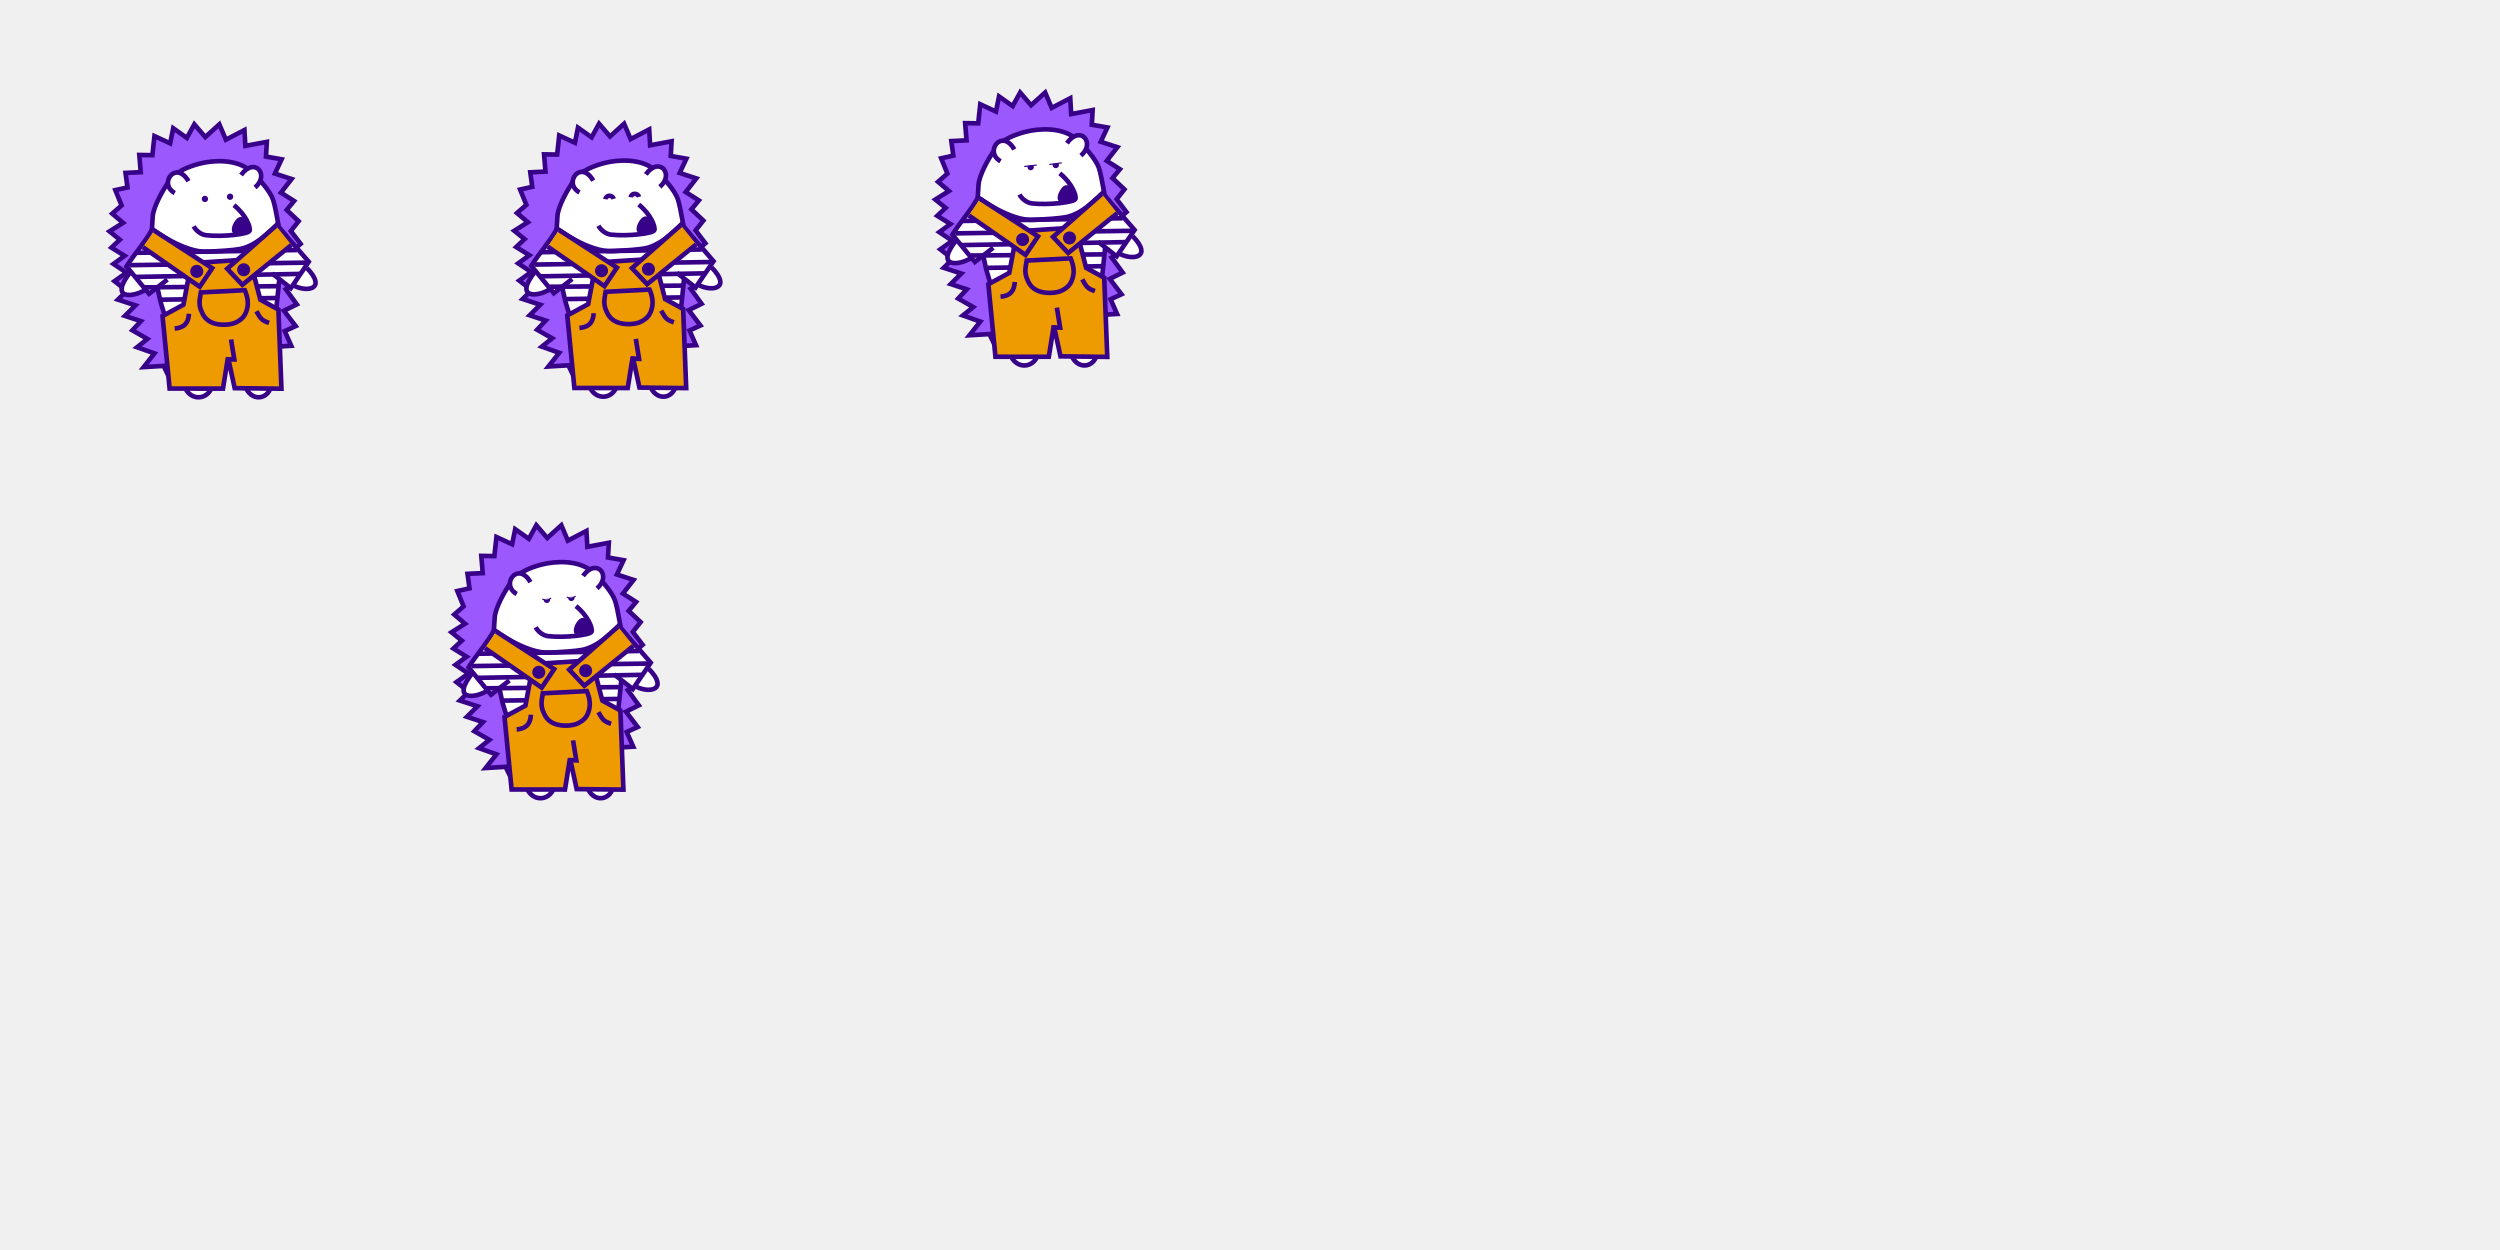
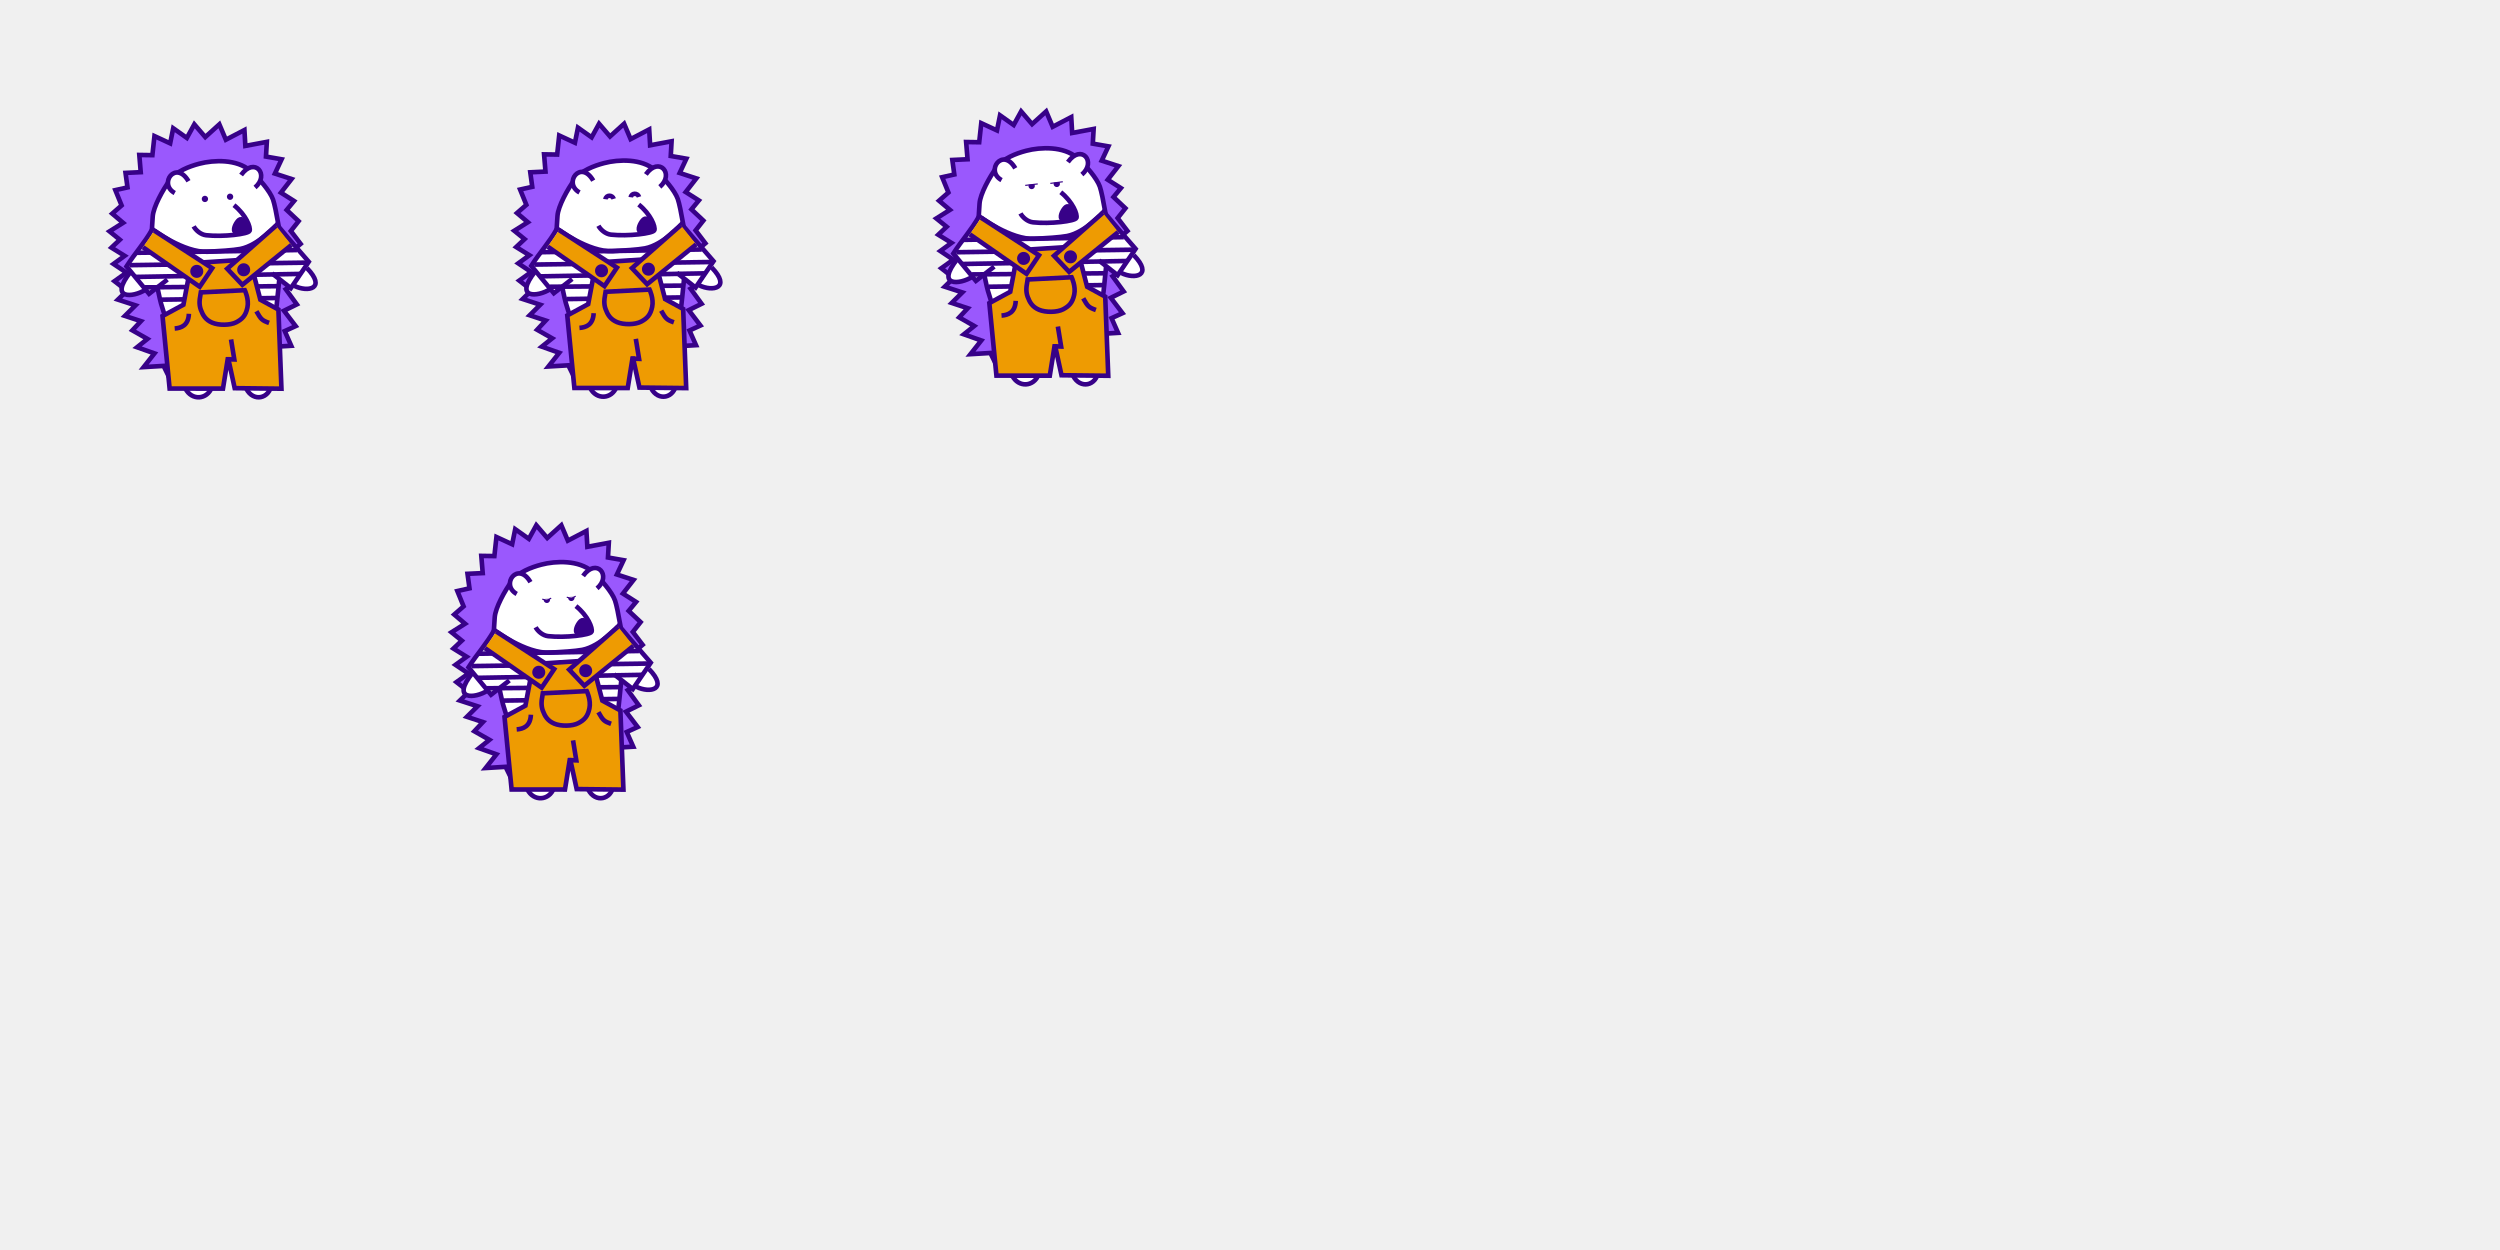
<svg xmlns="http://www.w3.org/2000/svg" xmlns:xlink="http://www.w3.org/1999/xlink" width="6480" height="3240" viewBox="0 0 540 270" version="1.1" id="svg1">
  <defs id="defs1">
    <linearGradient id="swatch44">
      <stop style="stop-color:#ff80f1;stop-opacity:1;" offset="0" id="stop44" />
    </linearGradient>
    <linearGradient id="swatch43">
      <stop style="stop-color:#ff80f1;stop-opacity:1;" offset="0" id="stop43" />
    </linearGradient>
    <pattern xlink:href="#pattern12" preserveAspectRatio="xMidYMid" id="pattern15" patternTransform="translate(-4.2089842e-6,-2.1347655e-5)" />
    <pattern xlink:href="#pattern11" preserveAspectRatio="xMidYMid" id="pattern13" patternTransform="translate(-4.2089842e-6,-1.1347656e-5)" />
    <pattern patternUnits="userSpaceOnUse" width="145.163" height="23.961" patternTransform="translate(194.6471,528.9346)" preserveAspectRatio="xMidYMid" id="pattern11">
      <rect style="fill:#ffffff;stroke:#6002ee;stroke-width:12;stroke-dasharray:none" id="rect11-6" width="133.163" height="11.961" x="6" y="6" rx="18" />
    </pattern>
    <pattern patternUnits="userSpaceOnUse" width="145.163" height="23.961" patternTransform="translate(194.6471,528.9346)" preserveAspectRatio="xMidYMid" id="pattern12">
      <rect style="fill:url(#pattern13);stroke:none" width="145.163" height="23.961" x="0" y="0" id="rect12" />
    </pattern>
    <pattern patternUnits="userSpaceOnUse" width="145.163" height="23.961" patternTransform="translate(194.6471,528.9346)" preserveAspectRatio="xMidYMid" id="pattern14">
      <rect style="fill:url(#pattern15);stroke:none" width="145.163" height="23.961" x="0" y="0" id="rect13" />
    </pattern>
  </defs>
  <g id="layer1">
    <path style="fill:#9a58fd;fill-opacity:1;stroke:#370188;stroke-width:1;stroke-dasharray:none;stroke-opacity:1" d="m 35.334,79.037 -4.307,0.258 2.336,-2.958 -3.76,-1.331 2.241,-1.799 -3.254,-1.854 1.849,-1.983 -3.461,-1.138 2.287,-2.277 -3.8,-1.238 1.934,-1.892 -2.671,-2.092 2.586,-1.846 -2.8,-1.876 2.409,-1.753 -2.854,-1.769 1.811,-1.707 -2.225,-1.808 2.933,-1.845 -2.348,-1.985 2.025,-1.769 -1.349,-3.307 2.623,-0.586 -0.428,-3.136 3.285,-0.155 -0.306,-3.72 2.825,0.044 0.446,-4.121 3.393,1.567 0.66,-3.259 2.948,2.09 1.612,-2.936 2.364,2.751 3.04,-2.751 1.408,3.323 4.011,-2.093 0.2,3.426 4.639,-0.868 -0.184,3.176 3.374,0.587 -1.444,3.084 3.596,1.176 -2.297,2.947 2.842,1.806 -1.599,1.93 2.574,2.425 -1.678,2.122 2.116,2.781 -1.894,1.604 1.34,3.322 -2.36,0.74 2.29,2.536 -2.58,1.597 2.383,3.272 -2.773,1.37 2.524,3.319 -2.362,1.077 1.403,3.173 -3.911,0.235 0.412,3.823 -2.803,-1.443 -0.783,3.357 -3.374,-1.676 -0.955,2.231 -2.432,-3.235 -1.76,4.24 -2.357,-2.546 -2.475,2.462 -2.847,-1.89 -2.971,1.484 z" id="path1" />
    <path style="fill:#ffffff;fill-opacity:1;stroke:#370188;stroke-width:1;stroke-dasharray:none;stroke-opacity:1" d="m 35.593,68.099 c 0,0 -0.256,-0.61 -0.81,-2.545 -0.554,-1.935 -2.055,-10.077 -2.055,-10.077 -0.209,-1.84 0.107,-6.347 0.261,-8.716 0.134,-2.065 2.166,-5.765 3.723,-7.888 1.354,-1.847 4.136,-2.934 6.344,-3.512 3.147,-0.825 8.102,-1.002 10.994,1.503 1.911,1.656 4.29,4.432 4.924,6.246 0.625,1.791 1.808,8.872 1.988,11.273 0,0 -0.892,8.241 -1.021,9.808 -0.129,1.567 -0.291,2.469 -0.291,2.469" id="path24-7" />
    <circle style="fill:#370189;fill-opacity:1;stroke:#370188;stroke-width:0;stroke-dasharray:none;stroke-opacity:1" id="path2-9" cx="49.694" cy="42.497" r="0.687" />
    <circle style="fill:#370189;fill-opacity:1;stroke:#370188;stroke-width:0;stroke-dasharray:none;stroke-opacity:1" id="path2-9-9" cx="44.261" cy="42.969" r="0.687" />
    <path style="fill:#ffffff;fill-opacity:1;stroke:#370188;stroke-width:1;stroke-dasharray:none;stroke-opacity:1" d="m 50.533,44.317 c 2.627,2.108 3.646,4.812 3.383,5.54 -0.255,0.706 -5.71,1.355 -9.389,0.954 -1.178,-0.128 -2.259,-1.095 -2.696,-1.919" id="path7" />
    <path style="fill:#370188;fill-opacity:1;stroke:#370188;stroke-width:1.44;stroke-dasharray:none;stroke-opacity:1" d="m 51.928,47.587 c -0.422,0.142 -1.208,1.38 -1.143,2.086 0.065,0.706 1.394,-0.087 1.394,-0.087 l 0.909,-0.258 -0.336,-1.051 c 0,0 -0.402,-0.832 -0.824,-0.69 z" id="path8" />
    <path style="fill:#ffffff;fill-opacity:1;stroke:#370188;stroke-width:1;stroke-dasharray:none;stroke-opacity:1" d="m 57.664,75.227 c 0,0 1.315,5.244 1,7.686 -0.423,3.274 -3.94,3.976 -5.448,1.082 -1.099,-2.11 -3.198,-7.358 -3.198,-7.358" id="path11-9" />
    <path style="fill:#ffffff;fill-opacity:1;stroke:#370188;stroke-width:1;stroke-dasharray:none;stroke-opacity:1" d="m 47.549,76.965 c 0,0 -0.841,4.155 -1.78,6.67 -1.028,2.754 -4.379,2.953 -5.729,0.283 -1.769,-3.499 -1.676,-8.168 -1.676,-8.168" id="path12" />
    <path style="fill:#ffffff;fill-opacity:1;stroke:#370188;stroke-width:1;stroke-dasharray:none;stroke-opacity:1" d="m 28.258,58.653 c -4.88,6.108 0.451,5.674 3.177,3.923" id="path10-71" />
    <path style="fill:#ffffff;fill-opacity:1;stroke:#370188;stroke-width:1;stroke-dasharray:none;stroke-opacity:1" d="m 66.298,57.904 c 4.307,4.454 0.225,5.299 -2.727,3.839" id="path9-6" />
    <path style="fill:#ffffff;fill-opacity:1;stroke:#370189;stroke-width:1;stroke-dasharray:none;stroke-opacity:1" d="m 36.157,60.384 -3.96,3.074 -4.871,-5.913 c 1.954,-3.032 3.781,-4.91 5.57,-8.033 0,0 6.815,5.145 12.021,4.864 2.255,-0.122 5.473,-0.313 6.984,-0.604 3.966,-0.765 7.902,-5.247 7.902,-5.247 l 2.483,2.941 4.405,5.08 -3.875,5.689 -4.049,-3.182" id="path13-4" />
    <path style="fill:#ffdb00;fill-opacity:1;stroke:#370188;stroke-width:1;stroke-dasharray:none;stroke-opacity:1" d="m 29.41,54.604 34.73,-0.592 m -36.183,3.265 38.469,-0.556 m -37.117,3.093 35.507,-0.65 m -33.494,2.904 28.551,-0.25 m -24.941,2.911 24.837,-0.361" id="path30-0" />
    <path style="fill:#ee9b02;fill-opacity:1;stroke:#370188;stroke-width:1;stroke-dasharray:none;stroke-opacity:1" d="m 41.317,56.844 12.648,-0.834 2.268,8.722 3.902,2.134 0.656,17.093 -10.099,-0.115 -1.445,-6.646 -1.084,6.74 -11.526,-0.008 -1.533,-15.665 4.515,-2.447 z" id="path16" />
    <path style="fill:none;stroke:#370188;stroke-width:1;stroke-dasharray:none;stroke-opacity:1" d="m 43.378,63.155 9.5,-0.476 c 0,0 0.938,1.949 0.567,3.724 -0.371,1.775 -1.102,2.507 -2.388,3.195 -1.286,0.687 -3.794,0.714 -5.222,0.104 -1.428,-0.609 -2.01,-1.601 -2.458,-2.807 -0.448,-1.207 -0.205,-2.439 -0.205,-2.439 z" id="path17" />
    <path style="fill:none;stroke:#370189;stroke-width:1;stroke-dasharray:none;stroke-opacity:1" d="m 48.821,77.591 1.788,0.05 -0.702,-4.319" id="path19-6" />
    <path style="fill:#ffffff;fill-opacity:1;stroke:#370188;stroke-width:1;stroke-dasharray:none;stroke-opacity:1" d="m 52.075,37.799 c 2.882,-4.04 6.262,-0.066 3.014,2.695" id="path25-21" />
    <path style="fill:#ffffff;fill-opacity:1;stroke:#370188;stroke-width:1;stroke-dasharray:none;stroke-opacity:1" d="m 37.744,41.696 c -3.632,-2.011 0.285,-7.214 2.965,-2.551" id="path25-0" />
    <path style="fill:none;fill-opacity:1;stroke:#370188;stroke-width:1;stroke-dasharray:none;stroke-opacity:1" d="m 37.734,70.956 c 1.425,-0.11 2.96,-0.658 3.069,-3.179" id="path26-9" />
    <path style="fill:none;fill-opacity:1;stroke:#370188;stroke-width:1;stroke-dasharray:none;stroke-opacity:1" d="m 55.382,67.229 c 0.987,1.754 1.206,1.973 2.74,2.521" id="path27-1" />
    <path style="fill:#ee9b02;fill-opacity:1;stroke:#370188;stroke-width:1;stroke-dasharray:none;stroke-opacity:1" d="m 30.877,53.408 12.257,8.529 2.695,-4.004 -12.495,-8.11" id="path28-4" />
    <ellipse style="fill:#370188;fill-opacity:1;stroke:#370188;stroke-width:0;stroke-dasharray:none;stroke-opacity:1" id="path2-5-0-6" cx="42.502" cy="58.612" rx="1.406" ry="1.409" />
    <path style="fill:#ee9b02;fill-opacity:1;stroke:#370188;stroke-width:1;stroke-dasharray:none;stroke-opacity:1" d="m 59.614,48.76 -10.541,9.285 3.274,3.474 10.596,-8.595" id="path29-0" />
    <ellipse style="fill:#370188;fill-opacity:1;stroke:#370188;stroke-width:0;stroke-dasharray:none;stroke-opacity:1" id="path2-5-0" cx="52.635" cy="58.271" rx="1.406" ry="1.409" />
    <path style="fill:#9a58fd;fill-opacity:1;stroke:#370188;stroke-width:1;stroke-dasharray:none;stroke-opacity:1" d="m 122.762,78.908 -4.307,0.258 2.336,-2.958 -3.76,-1.331 2.241,-1.799 -3.254,-1.854 1.849,-1.983 -3.461,-1.138 2.287,-2.277 -3.8,-1.238 1.934,-1.892 -2.671,-2.092 2.586,-1.846 -2.8,-1.876 2.409,-1.753 -2.854,-1.769 1.811,-1.707 -2.225,-1.808 2.933,-1.845 -2.348,-1.985 2.025,-1.769 -1.349,-3.307 2.623,-0.586 -0.428,-3.136 3.285,-0.155 -0.306,-3.72 2.825,0.044 0.446,-4.121 3.393,1.567 0.66,-3.259 2.948,2.09 1.612,-2.936 2.364,2.751 3.04,-2.751 1.408,3.323 4.011,-2.093 0.2,3.426 4.639,-0.868 -0.184,3.176 3.374,0.587 -1.444,3.084 3.596,1.176 -2.297,2.947 2.842,1.806 -1.599,1.93 2.574,2.425 -1.678,2.122 2.116,2.781 -1.894,1.604 1.34,3.322 -2.36,0.74 2.29,2.536 -2.58,1.597 2.383,3.272 -2.773,1.37 2.524,3.319 -2.362,1.077 1.403,3.173 -3.911,0.235 0.412,3.823 -2.803,-1.443 -0.783,3.357 -3.374,-1.676 -0.955,2.231 -2.432,-3.235 -1.76,4.24 -2.357,-2.546 -2.475,2.462 -2.847,-1.89 -2.971,1.484 z" id="path1-4" />
    <path style="fill:#ffffff;fill-opacity:1;stroke:#370188;stroke-width:1;stroke-dasharray:none;stroke-opacity:1" d="m 123.021,67.97 c 0,0 -0.256,-0.61 -0.81,-2.545 -0.554,-1.935 -2.055,-10.077 -2.055,-10.077 -0.209,-1.84 0.107,-6.347 0.261,-8.716 0.134,-2.065 2.166,-5.765 3.723,-7.888 1.354,-1.847 4.136,-2.934 6.344,-3.512 3.147,-0.825 8.102,-1.002 10.994,1.503 1.911,1.656 4.29,4.432 4.924,6.246 0.625,1.791 1.808,8.872 1.988,11.273 0,0 -0.892,8.241 -1.021,9.808 -0.129,1.567 -0.291,2.469 -0.291,2.469" id="path24-7-4" />
    <path style="fill:#ffffff;fill-opacity:1;stroke:#370188;stroke-width:1;stroke-dasharray:none;stroke-opacity:1" d="m 137.962,44.189 c 2.627,2.108 3.646,4.812 3.383,5.54 -0.255,0.706 -5.71,1.355 -9.389,0.954 -1.178,-0.128 -2.259,-1.095 -2.696,-1.919" id="path7-8" />
    <path style="fill:#370188;fill-opacity:1;stroke:#370188;stroke-width:1.44;stroke-dasharray:none;stroke-opacity:1" d="m 139.357,47.459 c -0.422,0.142 -1.208,1.38 -1.143,2.086 0.065,0.706 1.394,-0.087 1.394,-0.087 l 0.909,-0.258 -0.336,-1.051 c 0,0 -0.402,-0.832 -0.824,-0.69 z" id="path8-9" />
    <path style="fill:#ffffff;fill-opacity:1;stroke:#370188;stroke-width:1;stroke-dasharray:none;stroke-opacity:1" d="m 145.092,75.098 c 0,0 1.315,5.244 1,7.686 -0.423,3.274 -3.94,3.976 -5.448,1.082 -1.099,-2.11 -3.198,-7.358 -3.198,-7.358" id="path11-9-6" />
    <path style="fill:#ffffff;fill-opacity:1;stroke:#370188;stroke-width:1;stroke-dasharray:none;stroke-opacity:1" d="m 134.977,76.836 c 0,0 -0.841,4.155 -1.78,6.67 -1.028,2.754 -4.379,2.953 -5.729,0.283 -1.769,-3.499 -1.676,-8.168 -1.676,-8.168" id="path12-9" />
    <path style="fill:#ffffff;fill-opacity:1;stroke:#370188;stroke-width:1;stroke-dasharray:none;stroke-opacity:1" d="m 115.687,58.525 c -4.88,6.108 0.451,5.674 3.177,3.923" id="path10-71-1" />
    <path style="fill:#ffffff;fill-opacity:1;stroke:#370188;stroke-width:1;stroke-dasharray:none;stroke-opacity:1" d="m 153.726,57.775 c 4.307,4.454 0.225,5.299 -2.727,3.839" id="path9-6-6" />
    <path style="fill:#ffffff;fill-opacity:1;stroke:#370189;stroke-width:1;stroke-dasharray:none;stroke-opacity:1" d="m 123.586,60.255 -3.96,3.074 -4.871,-5.913 c 1.954,-3.032 3.781,-4.91 5.57,-8.033 0,0 6.815,5.145 12.021,4.864 2.255,-0.122 5.473,-0.313 6.984,-0.604 3.966,-0.765 7.902,-5.247 7.902,-5.247 l 2.483,2.941 4.405,5.08 -3.875,5.689 -4.049,-3.182" id="path13-4-6" />
    <path style="fill:#ffdb00;fill-opacity:1;stroke:#370188;stroke-width:1;stroke-dasharray:none;stroke-opacity:1" d="m 116.839,54.476 34.73,-0.592 m -36.183,3.265 38.469,-0.556 m -37.117,3.093 35.507,-0.65 m -33.494,2.904 28.551,-0.25 m -24.941,2.911 24.837,-0.361" id="path30-0-9" />
    <path style="fill:#ee9b02;fill-opacity:1;stroke:#370188;stroke-width:1;stroke-dasharray:none;stroke-opacity:1" d="m 128.745,56.715 12.648,-0.834 2.268,8.722 3.902,2.134 0.656,17.093 -10.099,-0.115 -1.445,-6.646 -1.084,6.74 -11.526,-0.008 -1.533,-15.665 4.515,-2.447 z" id="path16-9" />
    <path style="fill:none;stroke:#370188;stroke-width:1;stroke-dasharray:none;stroke-opacity:1" d="m 130.806,63.026 9.5,-0.476 c 0,0 0.938,1.949 0.567,3.724 -0.371,1.775 -1.102,2.507 -2.388,3.195 -1.286,0.687 -3.794,0.714 -5.222,0.104 -1.428,-0.609 -2.01,-1.601 -2.458,-2.807 -0.448,-1.207 -0.205,-2.439 -0.205,-2.439 z" id="path17-4" />
    <path style="fill:none;stroke:#370189;stroke-width:1;stroke-dasharray:none;stroke-opacity:1" d="m 136.25,77.463 1.788,0.05 -0.702,-4.319" id="path19-6-5" />
    <path style="fill:#ffffff;fill-opacity:1;stroke:#370188;stroke-width:1;stroke-dasharray:none;stroke-opacity:1" d="m 139.504,37.671 c 2.882,-4.04 6.262,-0.066 3.014,2.695" id="path25-21-0" />
    <path style="fill:#ffffff;fill-opacity:1;stroke:#370188;stroke-width:1;stroke-dasharray:none;stroke-opacity:1" d="m 125.172,41.567 c -3.632,-2.011 0.285,-7.214 2.965,-2.551" id="path25-0-7" />
    <path style="fill:none;fill-opacity:1;stroke:#370188;stroke-width:1;stroke-dasharray:none;stroke-opacity:1" d="m 125.163,70.827 c 1.425,-0.11 2.96,-0.658 3.069,-3.179" id="path26-9-4" />
    <path style="fill:none;fill-opacity:1;stroke:#370188;stroke-width:1;stroke-dasharray:none;stroke-opacity:1" d="m 142.811,67.1 c 0.987,1.754 1.206,1.973 2.74,2.521" id="path27-1-8" />
    <path style="fill:#ee9b02;fill-opacity:1;stroke:#370188;stroke-width:1;stroke-dasharray:none;stroke-opacity:1" d="m 118.306,53.279 12.257,8.529 2.695,-4.004 -12.495,-8.11" id="path28-4-0" />
    <ellipse style="fill:#370188;fill-opacity:1;stroke:#370188;stroke-width:0;stroke-dasharray:none;stroke-opacity:1" id="path2-5-0-6-1" cx="129.931" cy="58.483" rx="1.406" ry="1.409" />
    <path style="fill:#ee9b02;fill-opacity:1;stroke:#370188;stroke-width:1;stroke-dasharray:none;stroke-opacity:1" d="m 147.042,48.632 -10.541,9.285 3.274,3.474 10.596,-8.595" id="path29-0-3" />
    <ellipse style="fill:#370188;fill-opacity:1;stroke:#370188;stroke-width:0;stroke-dasharray:none;stroke-opacity:1" id="path2-5-0-8" cx="140.064" cy="58.142" rx="1.406" ry="1.409" />
    <path style="fill:none;stroke:#370188;stroke-width:1" d="m 130.777,43.032 c 0.126,-0.968 1.493,-1.001 1.786,-0.074" id="path1-4-9" />
    <path style="fill:none;stroke:#370188;stroke-width:1" d="m 136.245,42.608 c 0.126,-0.968 1.493,-1.001 1.786,-0.074" id="path1-0-6" />
-     <path style="fill:#9a58fd;fill-opacity:1;stroke:#370188;stroke-width:1;stroke-dasharray:none;stroke-opacity:1" d="m 213.711,72.164 -4.307,0.258 2.336,-2.958 -3.76,-1.331 2.241,-1.799 -3.254,-1.854 1.849,-1.983 -3.461,-1.138 2.287,-2.277 -3.8,-1.238 1.934,-1.892 -2.671,-2.092 2.586,-1.846 -2.8,-1.876 2.409,-1.753 -2.854,-1.769 1.811,-1.707 -2.225,-1.808 2.933,-1.845 -2.348,-1.985 2.025,-1.769 -1.349,-3.307 2.623,-0.586 -0.428,-3.136 3.285,-0.155 -0.306,-3.72 2.825,0.044 0.446,-4.121 3.393,1.567 0.66,-3.259 2.948,2.09 1.612,-2.936 2.364,2.751 3.04,-2.751 1.408,3.323 4.011,-2.093 0.2,3.426 4.639,-0.868 -0.184,3.176 3.374,0.587 -1.444,3.084 3.596,1.176 -2.297,2.947 2.842,1.806 -1.599,1.93 2.574,2.425 -1.678,2.122 2.116,2.781 -1.894,1.604 1.34,3.322 -2.36,0.74 2.29,2.536 -2.58,1.597 2.383,3.272 -2.773,1.37 2.524,3.319 -2.362,1.077 1.403,3.173 -3.911,0.235 0.412,3.823 -2.803,-1.443 -0.783,3.357 -3.374,-1.676 -0.955,2.231 -2.432,-3.235 -1.76,4.24 -2.357,-2.546 -2.475,2.462 -2.847,-1.89 -2.971,1.484 z" id="path1-8" />
-     <path style="fill:#ffffff;fill-opacity:1;stroke:#370188;stroke-width:1;stroke-dasharray:none;stroke-opacity:1" d="m 213.971,61.226 c 0,0 -0.256,-0.61 -0.81,-2.545 -0.554,-1.935 -2.055,-10.077 -2.055,-10.077 -0.209,-1.84 0.107,-6.347 0.261,-8.716 0.134,-2.065 2.166,-5.765 3.723,-7.888 1.354,-1.847 4.136,-2.934 6.344,-3.512 3.147,-0.825 8.102,-1.002 10.994,1.503 1.911,1.656 4.29,4.432 4.924,6.246 0.625,1.791 1.808,8.872 1.988,11.273 0,0 -0.892,8.241 -1.021,9.808 -0.129,1.567 -0.291,2.469 -0.291,2.469" id="path24-7-3" />
-     <path style="fill:#370189;fill-opacity:1;stroke:#370188;stroke-width:0;stroke-dasharray:none;stroke-opacity:1" id="path2-9-9-5" d="m 217.825,60.29 a 0.687,0.687 0 0 1 -0.155,0.871 0.687,0.687 0 0 1 -0.885,-0.005 0.687,0.687 0 0 1 -0.146,-0.873 z" transform="rotate(-6.386527)" />
-     <path style="fill:#ffffff;fill-opacity:1;stroke:#370188;stroke-width:1;stroke-dasharray:none;stroke-opacity:1" d="m 228.911,37.444 c 2.627,2.108 3.646,4.812 3.383,5.54 -0.255,0.706 -5.71,1.355 -9.389,0.954 -1.178,-0.128 -2.259,-1.095 -2.696,-1.919" id="path7-4" />
-     <path style="fill:#370188;fill-opacity:1;stroke:#370188;stroke-width:1.44;stroke-dasharray:none;stroke-opacity:1" d="m 230.306,40.714 c -0.422,0.142 -1.208,1.38 -1.143,2.086 0.065,0.706 1.394,-0.087 1.394,-0.087 l 0.909,-0.258 -0.336,-1.051 c 0,0 -0.402,-0.832 -0.824,-0.69 z" id="path8-4" />
-     <path style="fill:#ffffff;fill-opacity:1;stroke:#370188;stroke-width:1;stroke-dasharray:none;stroke-opacity:1" d="m 236.041,68.354 c 0,0 1.315,5.244 1,7.686 -0.423,3.274 -3.94,3.976 -5.448,1.082 -1.099,-2.11 -3.198,-7.358 -3.198,-7.358" id="path11-9-5" />
-     <path style="fill:#ffffff;fill-opacity:1;stroke:#370188;stroke-width:1;stroke-dasharray:none;stroke-opacity:1" d="m 225.927,70.092 c 0,0 -0.841,4.155 -1.78,6.67 -1.028,2.754 -4.379,2.953 -5.729,0.283 -1.769,-3.499 -1.676,-8.168 -1.676,-8.168" id="path12-0" />
-     <path style="fill:#ffffff;fill-opacity:1;stroke:#370188;stroke-width:1;stroke-dasharray:none;stroke-opacity:1" d="m 206.636,51.78 c -4.88,6.108 0.451,5.674 3.177,3.923" id="path10-71-3" />
-     <path style="fill:#ffffff;fill-opacity:1;stroke:#370188;stroke-width:1;stroke-dasharray:none;stroke-opacity:1" d="m 244.676,51.031 c 4.307,4.454 0.225,5.299 -2.727,3.839" id="path9-6-9" />
-     <path style="fill:#ffffff;fill-opacity:1;stroke:#370189;stroke-width:1;stroke-dasharray:none;stroke-opacity:1" d="m 214.535,53.511 -3.96,3.074 -4.871,-5.913 c 1.954,-3.032 3.781,-4.91 5.57,-8.033 0,0 6.815,5.145 12.021,4.864 2.255,-0.122 5.473,-0.313 6.984,-0.604 3.966,-0.765 7.902,-5.247 7.902,-5.247 l 2.483,2.941 4.405,5.08 -3.875,5.689 -4.049,-3.182" id="path13-4-8" />
-     <path style="fill:#ffdb00;fill-opacity:1;stroke:#370188;stroke-width:1;stroke-dasharray:none;stroke-opacity:1" d="m 207.788,47.731 34.73,-0.592 m -36.183,3.265 38.469,-0.556 m -37.117,3.093 35.507,-0.65 m -33.494,2.904 28.551,-0.25 m -24.941,2.911 24.837,-0.361" id="path30-0-99" />
-     <path style="fill:#ee9b02;fill-opacity:1;stroke:#370188;stroke-width:1;stroke-dasharray:none;stroke-opacity:1" d="m 219.695,49.97 12.648,-0.834 2.268,8.722 3.902,2.134 0.656,17.093 -10.099,-0.115 -1.445,-6.646 -1.084,6.74 -11.526,-0.008 -1.533,-15.665 4.515,-2.447 z" id="path16-5" />
-     <path style="fill:none;stroke:#370188;stroke-width:1;stroke-dasharray:none;stroke-opacity:1" d="m 221.756,56.282 9.5,-0.476 c 0,0 0.938,1.949 0.567,3.724 -0.371,1.775 -1.102,2.507 -2.388,3.195 -1.286,0.687 -3.794,0.714 -5.222,0.104 -1.428,-0.609 -2.01,-1.601 -2.458,-2.807 -0.448,-1.207 -0.205,-2.439 -0.205,-2.439 z" id="path17-3" />
-     <path style="fill:none;stroke:#370189;stroke-width:1;stroke-dasharray:none;stroke-opacity:1" d="m 227.199,70.718 1.788,0.05 -0.702,-4.319" id="path19-6-8" />
-     <path style="fill:#ffffff;fill-opacity:1;stroke:#370188;stroke-width:1;stroke-dasharray:none;stroke-opacity:1" d="m 230.453,30.926 c 2.882,-4.04 6.262,-0.066 3.014,2.695" id="path25-21-4" />
-     <path style="fill:#ffffff;fill-opacity:1;stroke:#370188;stroke-width:1;stroke-dasharray:none;stroke-opacity:1" d="m 216.121,34.823 c -3.632,-2.011 0.285,-7.214 2.965,-2.551" id="path25-0-77" />
-     <path style="fill:none;fill-opacity:1;stroke:#370188;stroke-width:1;stroke-dasharray:none;stroke-opacity:1" d="m 216.112,64.082 c 1.425,-0.11 2.96,-0.658 3.069,-3.179" id="path26-9-1" />
-     <path style="fill:none;fill-opacity:1;stroke:#370188;stroke-width:1;stroke-dasharray:none;stroke-opacity:1" d="m 233.76,60.355 c 0.987,1.754 1.206,1.973 2.74,2.521" id="path27-1-2" />
-     <path style="fill:#ee9b02;fill-opacity:1;stroke:#370188;stroke-width:1;stroke-dasharray:none;stroke-opacity:1" d="m 209.255,46.535 12.257,8.529 2.695,-4.004 -12.495,-8.11" id="path28-4-8" />
-     <ellipse style="fill:#370188;fill-opacity:1;stroke:#370188;stroke-width:0;stroke-dasharray:none;stroke-opacity:1" id="path2-5-0-6-7" cx="220.88" cy="51.738" rx="1.406" ry="1.409" />
-     <path style="fill:#ee9b02;fill-opacity:1;stroke:#370188;stroke-width:1;stroke-dasharray:none;stroke-opacity:1" d="m 237.992,41.887 -10.541,9.285 3.274,3.474 10.596,-8.595" id="path29-0-4" />
-     <ellipse style="fill:#370188;fill-opacity:1;stroke:#370188;stroke-width:0;stroke-dasharray:none;stroke-opacity:1" id="path2-5-0-2" cx="231.013" cy="51.397" rx="1.406" ry="1.409" />
-     <path style="fill:#370188;fill-opacity:1;stroke:#370188;stroke-width:0.25;stroke-linecap:butt;stroke-dasharray:none;stroke-opacity:1" d="m 221.234,35.964 2.702,-0.316" id="path18-6" />
-     <path style="fill:#370189;fill-opacity:1;stroke:#370188;stroke-width:0;stroke-dasharray:none;stroke-opacity:1" id="path2-9-9-5-1" d="m 222.366,63.641 a 0.687,0.687 0 0 1 -0.155,0.871 0.687,0.687 0 0 1 -0.885,-0.005 0.687,0.687 0 0 1 -0.146,-0.873 z" transform="rotate(-7.210676)" />
-     <path style="fill:#370188;fill-opacity:1;stroke:#370188;stroke-width:0.25;stroke-linecap:butt;stroke-dasharray:none;stroke-opacity:1" d="m 226.655,35.531 2.697,-0.355" id="path18-6-7" />
+     <path style="fill:#9a58fd;fill-opacity:1;stroke:#370188;stroke-width:1;stroke-dasharray:none;stroke-opacity:1" d="m 213.926,76.245 -4.307,0.258 2.336,-2.958 -3.76,-1.331 2.241,-1.799 -3.254,-1.854 1.849,-1.983 -3.461,-1.138 2.287,-2.277 -3.8,-1.238 1.934,-1.892 -2.671,-2.092 2.586,-1.846 -2.8,-1.876 2.409,-1.753 -2.854,-1.769 1.811,-1.707 -2.225,-1.808 2.933,-1.845 -2.348,-1.985 2.025,-1.769 -1.349,-3.307 2.623,-0.586 -0.428,-3.136 3.285,-0.155 -0.306,-3.72 2.825,0.044 0.446,-4.121 3.393,1.567 0.66,-3.259 2.948,2.09 1.612,-2.936 2.364,2.751 3.04,-2.751 1.408,3.323 4.011,-2.093 0.2,3.426 4.639,-0.868 -0.184,3.176 3.374,0.587 -1.444,3.084 3.596,1.176 -2.297,2.947 2.842,1.806 -1.599,1.93 2.574,2.425 -1.678,2.122 2.116,2.781 -1.894,1.604 1.34,3.322 -2.36,0.74 2.29,2.536 -2.58,1.597 2.383,3.272 -2.773,1.37 2.524,3.319 -2.362,1.077 1.403,3.173 -3.911,0.235 0.412,3.823 -2.803,-1.443 -0.783,3.357 -3.374,-1.676 -0.955,2.231 -2.432,-3.235 -1.76,4.24 -2.357,-2.546 -2.475,2.462 -2.847,-1.89 -2.971,1.484 z" id="path1-8" />
+     <path style="fill:#ffffff;fill-opacity:1;stroke:#370188;stroke-width:1;stroke-dasharray:none;stroke-opacity:1" d="m 214.185,65.307 c 0,0 -0.256,-0.61 -0.81,-2.545 -0.554,-1.935 -2.055,-10.077 -2.055,-10.077 -0.209,-1.84 0.107,-6.347 0.261,-8.716 0.134,-2.065 2.166,-5.765 3.723,-7.888 1.354,-1.847 4.136,-2.934 6.344,-3.512 3.147,-0.825 8.102,-1.002 10.994,1.503 1.911,1.656 4.29,4.432 4.924,6.246 0.625,1.791 1.808,8.872 1.988,11.273 0,0 -0.892,8.241 -1.021,9.808 -0.129,1.567 -0.291,2.469 -0.291,2.469" id="path24-7-3" />
+     <path style="fill:#370189;fill-opacity:1;stroke:#370188;stroke-width:0;stroke-dasharray:none;stroke-opacity:1" id="path2-9-9-5" d="m 217.584,64.37 a 0.687,0.687 0 0 1 -0.155,0.871 0.687,0.687 0 0 1 -0.885,-0.005 0.687,0.687 0 0 1 -0.146,-0.873 z" transform="rotate(-6.386527)" />
+     <path style="fill:#ffffff;fill-opacity:1;stroke:#370188;stroke-width:1;stroke-dasharray:none;stroke-opacity:1" d="m 229.126,41.526 c 2.627,2.108 3.646,4.812 3.383,5.54 -0.255,0.706 -5.71,1.355 -9.389,0.954 -1.178,-0.128 -2.259,-1.095 -2.696,-1.919" id="path7-4" />
+     <path style="fill:#370188;fill-opacity:1;stroke:#370188;stroke-width:1.44;stroke-dasharray:none;stroke-opacity:1" d="m 230.521,44.795 c -0.422,0.142 -1.208,1.38 -1.143,2.086 0.065,0.706 1.394,-0.087 1.394,-0.087 l 0.909,-0.258 -0.336,-1.051 c 0,0 -0.402,-0.832 -0.824,-0.69 z" id="path8-4" />
+     <path style="fill:#ffffff;fill-opacity:1;stroke:#370188;stroke-width:1;stroke-dasharray:none;stroke-opacity:1" d="m 236.256,72.435 c 0,0 1.315,5.244 1,7.686 -0.423,3.274 -3.94,3.976 -5.448,1.082 -1.099,-2.11 -3.198,-7.358 -3.198,-7.358" id="path11-9-5" />
+     <path style="fill:#ffffff;fill-opacity:1;stroke:#370188;stroke-width:1;stroke-dasharray:none;stroke-opacity:1" d="m 226.141,74.173 c 0,0 -0.841,4.155 -1.78,6.67 -1.028,2.754 -4.379,2.953 -5.729,0.283 -1.769,-3.499 -1.676,-8.168 -1.676,-8.168" id="path12-0" />
+     <path style="fill:#ffffff;fill-opacity:1;stroke:#370188;stroke-width:1;stroke-dasharray:none;stroke-opacity:1" d="m 206.851,55.861 c -4.88,6.108 0.451,5.674 3.177,3.923" id="path10-71-3" />
+     <path style="fill:#ffffff;fill-opacity:1;stroke:#370188;stroke-width:1;stroke-dasharray:none;stroke-opacity:1" d="m 244.89,55.112 c 4.307,4.454 0.225,5.299 -2.727,3.839" id="path9-6-9" />
+     <path style="fill:#ffffff;fill-opacity:1;stroke:#370189;stroke-width:1;stroke-dasharray:none;stroke-opacity:1" d="m 214.75,57.592 -3.96,3.074 -4.871,-5.913 c 1.954,-3.032 3.781,-4.91 5.57,-8.033 0,0 6.815,5.145 12.021,4.864 2.255,-0.122 5.473,-0.313 6.984,-0.604 3.966,-0.765 7.902,-5.247 7.902,-5.247 l 2.483,2.941 4.405,5.08 -3.875,5.689 -4.049,-3.182" id="path13-4-8" />
+     <path style="fill:#ffdb00;fill-opacity:1;stroke:#370188;stroke-width:1;stroke-dasharray:none;stroke-opacity:1" d="m 208.003,51.812 34.73,-0.592 m -36.183,3.265 38.469,-0.556 m -37.117,3.093 35.507,-0.65 m -33.494,2.904 28.551,-0.25 m -24.941,2.911 24.837,-0.361" id="path30-0-99" />
+     <path style="fill:#ee9b02;fill-opacity:1;stroke:#370188;stroke-width:1;stroke-dasharray:none;stroke-opacity:1" d="m 219.909,54.052 12.648,-0.834 2.268,8.722 3.902,2.134 0.656,17.093 -10.099,-0.115 -1.445,-6.646 -1.084,6.74 -11.526,-0.008 -1.533,-15.665 4.515,-2.447 z" id="path16-5" />
+     <path style="fill:none;stroke:#370188;stroke-width:1;stroke-dasharray:none;stroke-opacity:1" d="m 221.97,60.363 9.5,-0.476 c 0,0 0.938,1.949 0.567,3.724 -0.371,1.775 -1.102,2.507 -2.388,3.195 -1.286,0.687 -3.794,0.714 -5.222,0.104 -1.428,-0.609 -2.01,-1.601 -2.458,-2.807 -0.448,-1.207 -0.205,-2.439 -0.205,-2.439 z" id="path17-3" />
+     <path style="fill:none;stroke:#370189;stroke-width:1;stroke-dasharray:none;stroke-opacity:1" d="m 227.414,74.799 1.788,0.05 -0.702,-4.319" id="path19-6-8" />
+     <path style="fill:#ffffff;fill-opacity:1;stroke:#370188;stroke-width:1;stroke-dasharray:none;stroke-opacity:1" d="m 230.668,35.007 c 2.882,-4.04 6.262,-0.066 3.014,2.695" id="path25-21-4" />
+     <path style="fill:#ffffff;fill-opacity:1;stroke:#370188;stroke-width:1;stroke-dasharray:none;stroke-opacity:1" d="m 216.336,38.904 c -3.632,-2.011 0.285,-7.214 2.965,-2.551" id="path25-0-77" />
+     <path style="fill:none;fill-opacity:1;stroke:#370188;stroke-width:1;stroke-dasharray:none;stroke-opacity:1" d="m 216.327,68.164 c 1.425,-0.11 2.96,-0.658 3.069,-3.179" id="path26-9-1" />
+     <path style="fill:none;fill-opacity:1;stroke:#370188;stroke-width:1;stroke-dasharray:none;stroke-opacity:1" d="m 233.975,64.437 c 0.987,1.754 1.206,1.973 2.74,2.521" id="path27-1-2" />
+     <path style="fill:#ee9b02;fill-opacity:1;stroke:#370188;stroke-width:1;stroke-dasharray:none;stroke-opacity:1" d="m 209.47,50.616 12.257,8.529 2.695,-4.004 -12.495,-8.11" id="path28-4-8" />
+     <ellipse style="fill:#370188;fill-opacity:1;stroke:#370188;stroke-width:0;stroke-dasharray:none;stroke-opacity:1" id="path2-5-0-6-7" cx="221.095" cy="55.82" rx="1.406" ry="1.409" />
+     <path style="fill:#ee9b02;fill-opacity:1;stroke:#370188;stroke-width:1;stroke-dasharray:none;stroke-opacity:1" d="m 238.206,45.968 -10.541,9.285 3.274,3.474 10.596,-8.595" id="path29-0-4" />
+     <ellipse style="fill:#370188;fill-opacity:1;stroke:#370188;stroke-width:0;stroke-dasharray:none;stroke-opacity:1" id="path2-5-0-2" cx="231.228" cy="55.479" rx="1.406" ry="1.409" />
+     <path style="fill:#370188;fill-opacity:1;stroke:#370188;stroke-width:0.25;stroke-linecap:butt;stroke-dasharray:none;stroke-opacity:1" d="m 221.449,40.045 2.702,-0.316" id="path18-6" />
+     <path style="fill:#370189;fill-opacity:1;stroke:#370188;stroke-width:0;stroke-dasharray:none;stroke-opacity:1" id="path2-9-9-5-1" d="m 222.067,67.717 a 0.687,0.687 0 0 1 -0.155,0.871 0.687,0.687 0 0 1 -0.885,-0.005 0.687,0.687 0 0 1 -0.146,-0.873 z" transform="rotate(-7.210676)" />
+     <path style="fill:#370188;fill-opacity:1;stroke:#370188;stroke-width:0.25;stroke-linecap:butt;stroke-dasharray:none;stroke-opacity:1" d="m 226.87,39.613 2.697,-0.355" id="path18-6-7" />
    <path style="fill:#9a58fd;fill-opacity:1;stroke:#370188;stroke-width:1;stroke-dasharray:none;stroke-opacity:1" d="m 109.204,165.635 -4.307,0.258 2.336,-2.958 -3.76,-1.331 2.241,-1.799 -3.254,-1.854 1.849,-1.983 -3.461,-1.138 2.287,-2.277 -3.8,-1.238 1.934,-1.892 -2.671,-2.092 2.586,-1.846 -2.8,-1.876 2.409,-1.753 -2.854,-1.769 1.811,-1.707 -2.225,-1.808 2.933,-1.845 -2.348,-1.985 2.025,-1.769 -1.349,-3.307 2.623,-0.586 -0.428,-3.136 3.285,-0.155 -0.306,-3.72 2.825,0.044 0.446,-4.121 3.393,1.567 0.66,-3.259 2.948,2.09 1.612,-2.936 2.364,2.751 3.04,-2.751 1.408,3.323 4.011,-2.093 0.2,3.426 4.639,-0.868 -0.184,3.176 3.374,0.587 -1.444,3.084 3.596,1.176 -2.297,2.947 2.842,1.806 -1.599,1.93 2.574,2.425 -1.678,2.122 2.116,2.781 -1.894,1.604 1.34,3.322 -2.36,0.74 2.29,2.536 -2.58,1.597 2.383,3.272 -2.773,1.37 2.524,3.319 -2.362,1.077 1.403,3.173 -3.911,0.235 0.412,3.823 -2.803,-1.443 -0.783,3.357 -3.374,-1.676 -0.955,2.231 -2.432,-3.235 -1.76,4.24 -2.357,-2.546 -2.475,2.462 -2.847,-1.89 -2.971,1.484 z" id="path1-8-0" />
    <path style="fill:#ffffff;fill-opacity:1;stroke:#370188;stroke-width:1;stroke-dasharray:none;stroke-opacity:1" d="m 109.463,154.697 c 0,0 -0.256,-0.61 -0.81,-2.545 -0.554,-1.935 -2.055,-10.077 -2.055,-10.077 -0.209,-1.84 0.107,-6.347 0.261,-8.716 0.134,-2.065 2.166,-5.765 3.723,-7.888 1.354,-1.847 4.136,-2.934 6.344,-3.512 3.147,-0.825 8.102,-1.002 10.994,1.503 1.911,1.656 4.29,4.432 4.924,6.246 0.625,1.791 1.808,8.872 1.988,11.273 0,0 -0.892,8.241 -1.021,9.808 -0.129,1.567 -0.291,2.469 -0.291,2.469" id="path24-7-3-9" />
    <path style="fill:#370189;fill-opacity:1;stroke:#370188;stroke-width:0;stroke-dasharray:none;stroke-opacity:1" id="path2-9-9-5-5" d="m 103.619,141.665 a 0.687,0.687 0 0 1 -0.237,0.787 0.687,0.687 0 0 1 -0.822,-0.004 0.687,0.687 0 0 1 -0.229,-0.79 z" transform="rotate(-6.386527)" />
    <path style="fill:#ffffff;fill-opacity:1;stroke:#370188;stroke-width:1;stroke-dasharray:none;stroke-opacity:1" d="m 124.403,130.916 c 2.627,2.108 3.646,4.812 3.383,5.54 -0.255,0.706 -5.71,1.355 -9.389,0.954 -1.178,-0.128 -2.259,-1.095 -2.696,-1.919" id="path7-4-4" />
    <path style="fill:#370189;fill-opacity:1;stroke:#370188;stroke-width:0;stroke-dasharray:none;stroke-opacity:1" id="path2-9-9-5-5-0" d="m 108.925,141.834 a 0.687,0.687 0 0 1 -0.237,0.787 0.687,0.687 0 0 1 -0.822,-0.004 0.687,0.687 0 0 1 -0.229,-0.79 z" transform="rotate(-6.386527)" />
    <path style="fill:#ffffff;fill-opacity:1;stroke:#370188;stroke-width:0.25;stroke-linecap:butt;stroke-dasharray:none;stroke-opacity:1" d="m 122.42,128.997 c 0.975,0.265 1.105,0.286 1.924,-0.23" id="path18-6-1-7" />
    <path style="fill:#370188;fill-opacity:1;stroke:#370188;stroke-width:1.44;stroke-dasharray:none;stroke-opacity:1" d="m 125.798,134.186 c -0.422,0.142 -1.208,1.38 -1.143,2.086 0.065,0.706 1.394,-0.087 1.394,-0.087 l 0.909,-0.258 -0.336,-1.051 c 0,0 -0.402,-0.832 -0.824,-0.69 z" id="path8-4-9" />
    <path style="fill:#ffffff;fill-opacity:1;stroke:#370188;stroke-width:1;stroke-dasharray:none;stroke-opacity:1" d="m 131.534,161.825 c 0,0 1.315,5.244 1,7.686 -0.423,3.274 -3.94,3.976 -5.448,1.082 -1.099,-2.11 -3.198,-7.358 -3.198,-7.358" id="path11-9-5-1" />
    <path style="fill:#ffffff;fill-opacity:1;stroke:#370188;stroke-width:1;stroke-dasharray:none;stroke-opacity:1" d="m 121.419,163.563 c 0,0 -0.841,4.155 -1.78,6.67 -1.028,2.754 -4.379,2.953 -5.729,0.283 -1.769,-3.499 -1.676,-8.168 -1.676,-8.168" id="path12-0-9" />
    <path style="fill:#ffffff;fill-opacity:1;stroke:#370188;stroke-width:1;stroke-dasharray:none;stroke-opacity:1" d="m 102.128,145.251 c -4.88,6.108 0.451,5.674 3.177,3.923" id="path10-71-3-3" />
    <path style="fill:#ffffff;fill-opacity:1;stroke:#370188;stroke-width:1;stroke-dasharray:none;stroke-opacity:1" d="m 140.168,144.502 c 4.307,4.454 0.225,5.299 -2.727,3.839" id="path9-6-9-8" />
    <path style="fill:#ffffff;fill-opacity:1;stroke:#370189;stroke-width:1;stroke-dasharray:none;stroke-opacity:1" d="m 110.027,146.982 -3.96,3.074 -4.871,-5.913 c 1.954,-3.032 3.781,-4.91 5.57,-8.033 0,0 6.815,5.145 12.021,4.864 2.255,-0.122 5.473,-0.313 6.984,-0.604 3.966,-0.765 7.902,-5.247 7.902,-5.247 l 2.483,2.941 4.405,5.08 -3.875,5.689 -4.049,-3.182" id="path13-4-8-5" />
    <path style="fill:#ffdb00;fill-opacity:1;stroke:#370188;stroke-width:1;stroke-dasharray:none;stroke-opacity:1" d="m 103.281,141.203 34.73,-0.592 m -36.183,3.265 38.469,-0.556 m -37.117,3.093 35.507,-0.65 m -33.494,2.904 28.551,-0.25 m -24.941,2.911 24.837,-0.361" id="path30-0-99-7" />
    <path style="fill:#ee9b02;fill-opacity:1;stroke:#370188;stroke-width:1;stroke-dasharray:none;stroke-opacity:1" d="m 115.187,143.442 12.648,-0.834 2.268,8.722 3.902,2.134 0.656,17.093 -10.099,-0.115 -1.445,-6.646 -1.084,6.74 -11.526,-0.008 -1.533,-15.665 4.515,-2.447 z" id="path16-5-0" />
    <path style="fill:none;stroke:#370188;stroke-width:1;stroke-dasharray:none;stroke-opacity:1" d="m 117.248,149.753 9.5,-0.476 c 0,0 0.938,1.949 0.567,3.724 -0.371,1.775 -1.102,2.507 -2.388,3.195 -1.286,0.687 -3.794,0.714 -5.222,0.104 -1.428,-0.609 -2.01,-1.601 -2.458,-2.807 -0.448,-1.207 -0.205,-2.439 -0.205,-2.439 z" id="path17-3-0" />
    <path style="fill:none;stroke:#370189;stroke-width:1;stroke-dasharray:none;stroke-opacity:1" d="m 122.691,164.189 1.788,0.05 -0.702,-4.319" id="path19-6-8-9" />
    <path style="fill:#ffffff;fill-opacity:1;stroke:#370188;stroke-width:1;stroke-dasharray:none;stroke-opacity:1" d="m 125.945,124.397 c 2.882,-4.04 6.262,-0.066 3.014,2.695" id="path25-21-4-3" />
    <path style="fill:#ffffff;fill-opacity:1;stroke:#370188;stroke-width:1;stroke-dasharray:none;stroke-opacity:1" d="m 111.614,128.294 c -3.632,-2.011 0.285,-7.214 2.965,-2.551" id="path25-0-77-3" />
    <path style="fill:none;fill-opacity:1;stroke:#370188;stroke-width:1;stroke-dasharray:none;stroke-opacity:1" d="m 111.604,157.554 c 1.425,-0.11 2.96,-0.658 3.069,-3.179" id="path26-9-1-6" />
    <path style="fill:none;fill-opacity:1;stroke:#370188;stroke-width:1;stroke-dasharray:none;stroke-opacity:1" d="m 129.252,153.827 c 0.987,1.754 1.206,1.973 2.74,2.521" id="path27-1-2-5" />
    <path style="fill:#ee9b02;fill-opacity:1;stroke:#370188;stroke-width:1;stroke-dasharray:none;stroke-opacity:1" d="m 104.747,140.006 12.257,8.529 2.695,-4.004 -12.495,-8.11" id="path28-4-8-0" />
    <ellipse style="fill:#370188;fill-opacity:1;stroke:#370188;stroke-width:0;stroke-dasharray:none;stroke-opacity:1" id="path2-5-0-6-7-5" cx="116.372" cy="145.21" rx="1.406" ry="1.409" />
    <path style="fill:#ee9b02;fill-opacity:1;stroke:#370188;stroke-width:1;stroke-dasharray:none;stroke-opacity:1" d="m 133.484,135.358 -10.541,9.285 3.274,3.474 10.596,-8.595" id="path29-0-4-2" />
    <ellipse style="fill:#370188;fill-opacity:1;stroke:#370188;stroke-width:0;stroke-dasharray:none;stroke-opacity:1" id="path2-5-0-2-4" cx="126.505" cy="144.869" rx="1.406" ry="1.409" />
    <path style="fill:#ffffff;fill-opacity:1;stroke:#370188;stroke-width:0.25;stroke-linecap:butt;stroke-dasharray:none;stroke-opacity:1" d="m 117.128,129.419 c 0.975,0.265 1.105,0.286 1.924,-0.23" id="path18-6-1" />
  </g>
</svg>
